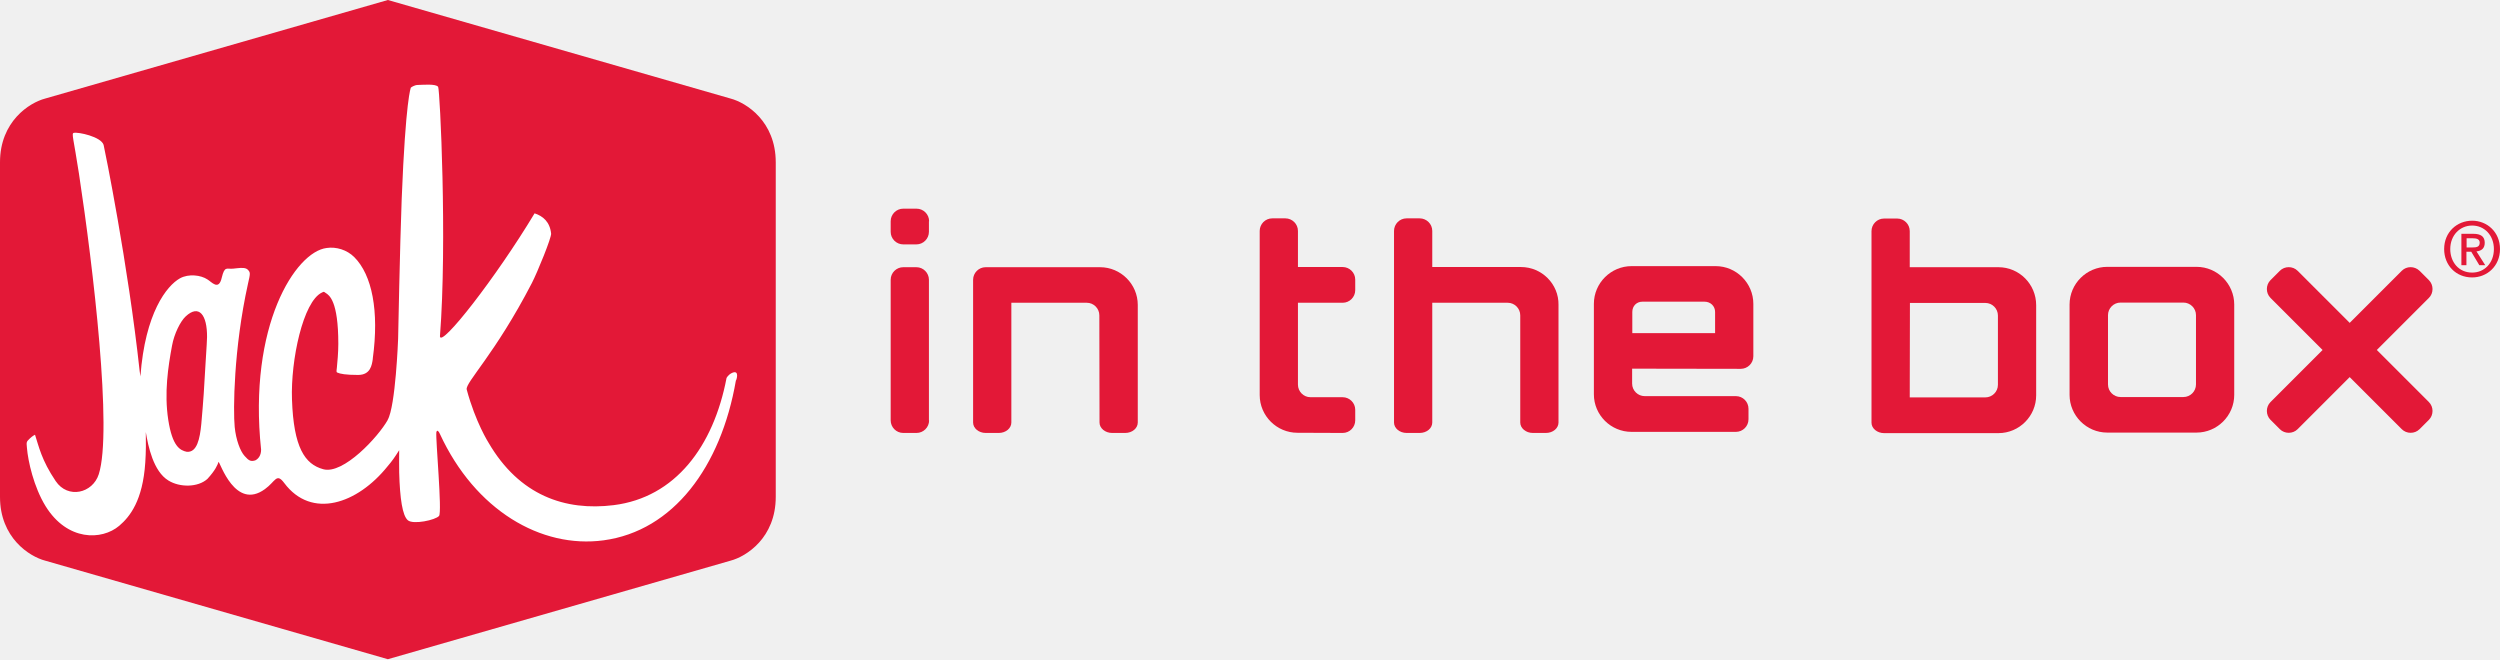
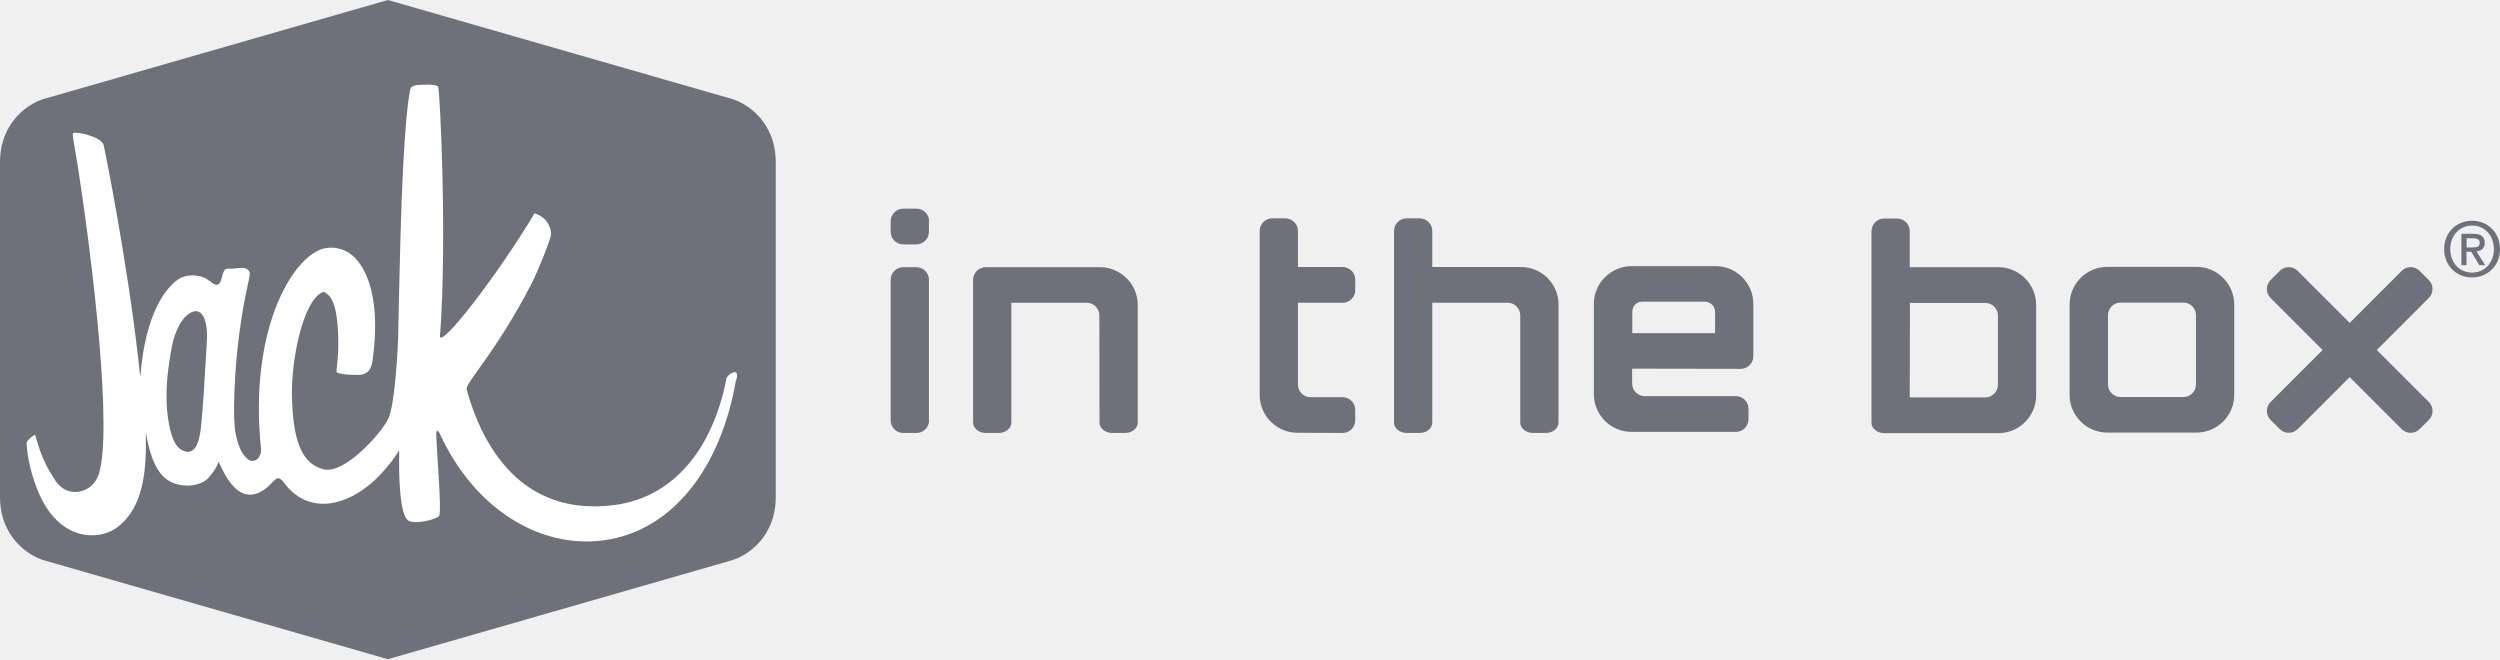
- <svg xmlns="http://www.w3.org/2000/svg" version="1.1" x="0px" y="0px" viewBox="0 0 1392.2 367.1" style="enable-background:new 0 0 1392.2 367.1;" xml:space="preserve">
+ <svg xmlns="http://www.w3.org/2000/svg" version="1.1" id="Layer_1" x="0px" y="0px" viewBox="0 0 1392.2 367.1" style="enable-background:new 0 0 1392.2 367.1;" xml:space="preserve">
  <style type="text/css">
	.st0{display:none;}
	.st1{display:inline;}
	.st2{fill:#FFFFFF;}
- 	.st3{fill:#E31837;}
+ 	.st3{fill:#6E717A;}
	.st4{display:none;fill:#D8D9DA;}
	.st5{display:none;fill:#FFFFFF;}
	.st6{fill:none;}
</style>
  <g id="stroke" class="st0">
    <g class="st1">
      <path class="st2" d="M216-7.6L17.2,49.5C8.1,51.9-9,62.8-9,86.5v194c0,23.8,17.1,34.6,26.1,37L216,374.7V-7.6z" />
      <path class="st2" d="M216-7.6l198.8,57.2c9,2.4,26.1,13.2,26.1,37v194c0,23.8-17.1,34.6-26.1,37L216,374.7V-7.6z" />
    </g>
  </g>
  <g id="shape">
-     <path class="st3" d="M406.9,54.9L216,0v0l0,0l0,0v0L25.1,54.9C16.4,57.2,0,67.6,0,90.4v186.3c0,22.8,16.4,33.2,25.1,35.5L216,367.1   v0l0,0l0,0v0l190.9-54.9c8.7-2.3,25.1-12.7,25.1-35.5V90.4C432,67.6,415.6,57.2,406.9,54.9z" />
-     <path class="st4" d="M407.7,206.6c-2.3,1-3.2,2.9-3.2,2.9c-7.3,38.2-28.6,66.5-62.8,70.8c-27.1,3.4-52.6-5.4-69.7-34.7   c0,0-7.3-11.4-12.2-29.7c-0.9-3.8,15.8-19.7,36.3-59.3c3-5.8,11.1-25.6,10.7-27.6c-0.7-6.5-4.6-9.7-9.2-11.2   c-21.5,35.8-52.3,75.1-52.7,68.5c4.1-52.7,0-137.2-1-138.9c-1.1-1.9-9-1.1-11.2-1.1c-2.2,0-4,1.5-4,1.5s-2.9,6.2-5.1,61.9   c-1,26.2-2,78.1-2,78.1l-1,17.2c-1.3,9.8-3.1,16.3-4.8,20.8v32.8c2.2-3.2,3.7-6.3,6.4-10.6c0,4.5-0.1,11.4,0,14.3   c0.4,14.6,1.8,24,4.8,26.6c2.9,2.6,15.5-0.1,17.4-2.4c1.8-2.2-2-43-1.5-46.6c0.4-1.6,1.3-0.6,2,1c19.6,42.4,56.3,63.9,91.1,59.2   c38.8-5.2,65.4-40.9,73.7-89C409.9,211.1,412.1,204.8,407.7,206.6z" />
-     <path class="st5" d="M216,225.8c-2.2,5.2-3.5,6.9-3.5,6.9c-8,12.4-21.6,24.6-32.3,21.9c-9.4-2.3-15.4-15.7-17.4-38.6   c-1.9-21.7,6.2-54.4,16.6-59.4c1.3-0.6,0.9-0.5,2,0.2c2.1,1.3,7,4.5,7.1,28.3c0,4.7-0.5,10.2-0.8,13.2c-0.2,2.5-0.2,2.5,0.3,2.7   c1.5,0.7,4.7,1.3,11.5,1.3c7,0,7.7-5.5,8.2-8.8l0-0.3c3.6-26.3-0.4-46.2-10.3-56.2c-4.1-4.1-10-5.8-15.3-5.1   c-17.2,2.1-44,39.5-36.7,108.3c0,3.3-1.8,7.5-4,9.5c-0.7,0.6-1.7,1.3-2.8,1.2c-4-0.4-7-5.1-7.8-12.1c-0.9-9.2-0.6-43.5,7.4-79.4   c1.3-5.7,1.4-6.1,0-7.6c-1.1-1.2-3-1.3-6.4-0.9l-1.8,0.2c-3.6,0.4-4.8-1.7-6.3,5c-1.7,7.4-5.6,2.4-8,1c-3.6-2.4-10.3-3.3-15.2-0.6   c-7.6,4.2-20.7,15.8-22.4,54.7c0,0,2.8,22.4,2.8,22c4.3,32.5,16,36.6,19.6,37.6c5.7,1.6,10.8,0.6,14.3-3.3c4.5-4.9,5.7-7.9,6.2-9.4   c1.1,0.1,2.9,3,3.5,3.9c4.9,7.7,10.1,9.8,13.6,10.3c4.2,0.5,8.6-1,12-4.2c5.4-5,7-11.9,11.4-6c12.3,16.4,32.3,16.6,46.6,5.6   c3.8-3.7,6-6.4,7.8-9V225.8z M114.6,203c-0.7,13.3-1.3,21.8-2.4,34.2c-0.8,8.2-2.2,14.7-7.8,14.3c-3.1-0.2-7-8.2-8.6-16.7   c-3.9-20.1-1.9-29.2,0.2-41c1.2-6.7,4.7-13.6,7.5-16.2c7.3-6.9,11.9-0.9,11.8,11.4C115.2,194.8,114.8,200.3,114.6,203z" />
+     <path class="st3" d="M406.9,54.9L216,0l0,0l0,0l0,0l0,0L25.1,54.9C16.4,57.2,0,67.6,0,90.4v186.3c0,22.8,16.4,33.2,25.1,35.5   L216,367.1l0,0l0,0l0,0l0,0l190.9-54.9c8.7-2.3,25.1-12.7,25.1-35.5V90.4C432,67.6,415.6,57.2,406.9,54.9z" />
+     <path class="st4" d="M407.7,206.6c-2.3,1-3.2,2.9-3.2,2.9c-7.3,38.2-28.6,66.5-62.8,70.8c-27.1,3.4-52.6-5.4-69.7-34.7   c0,0-7.3-11.4-12.2-29.7c-0.9-3.8,15.8-19.7,36.3-59.3c3-5.8,11.1-25.6,10.7-27.6c-0.7-6.5-4.6-9.7-9.2-11.2   c-21.5,35.8-52.3,75.1-52.7,68.5c4.1-52.7,0-137.2-1-138.9c-1.1-1.9-9-1.1-11.2-1.1s-4,1.5-4,1.5s-2.9,6.2-5.1,61.9   c-1,26.2-2,78.1-2,78.1l-1,17.2c-1.3,9.8-3.1,16.3-4.8,20.8v32.8c2.2-3.2,3.7-6.3,6.4-10.6c0,4.5-0.1,11.4,0,14.3   c0.4,14.6,1.8,24,4.8,26.6c2.9,2.6,15.5-0.1,17.4-2.4c1.8-2.2-2-43-1.5-46.6c0.4-1.6,1.3-0.6,2,1c19.6,42.4,56.3,63.9,91.1,59.2   c38.8-5.2,65.4-40.9,73.7-89C409.9,211.1,412.1,204.8,407.7,206.6z" />
+     <path class="st5" d="M216,225.8c-2.2,5.2-3.5,6.9-3.5,6.9c-8,12.4-21.6,24.6-32.3,21.9c-9.4-2.3-15.4-15.7-17.4-38.6   c-1.9-21.7,6.2-54.4,16.6-59.4c1.3-0.6,0.9-0.5,2,0.2c2.1,1.3,7,4.5,7.1,28.3c0,4.7-0.5,10.2-0.8,13.2c-0.2,2.5-0.2,2.5,0.3,2.7   c1.5,0.7,4.7,1.3,11.5,1.3c7,0,7.7-5.5,8.2-8.8v-0.3c3.6-26.3-0.4-46.2-10.3-56.2c-4.1-4.1-10-5.8-15.3-5.1   c-17.2,2.1-44,39.5-36.7,108.3c0,3.3-1.8,7.5-4,9.5c-0.7,0.6-1.7,1.3-2.8,1.2c-4-0.4-7-5.1-7.8-12.1c-0.9-9.2-0.6-43.5,7.4-79.4   c1.3-5.7,1.4-6.1,0-7.6c-1.1-1.2-3-1.3-6.4-0.9l-1.8,0.2c-3.6,0.4-4.8-1.7-6.3,5c-1.7,7.4-5.6,2.4-8,1c-3.6-2.4-10.3-3.3-15.2-0.6   c-7.6,4.2-20.7,15.8-22.4,54.7c0,0,2.8,22.4,2.8,22c4.3,32.5,16,36.6,19.6,37.6c5.7,1.6,10.8,0.6,14.3-3.3c4.5-4.9,5.7-7.9,6.2-9.4   c1.1,0.1,2.9,3,3.5,3.9c4.9,7.7,10.1,9.8,13.6,10.3c4.2,0.5,8.6-1,12-4.2c5.4-5,7-11.9,11.4-6c12.3,16.4,32.3,16.6,46.6,5.6   c3.8-3.7,6-6.4,7.8-9L216,225.8L216,225.8z M114.6,203c-0.7,13.3-1.3,21.8-2.4,34.2c-0.8,8.2-2.2,14.7-7.8,14.3   c-3.1-0.2-7-8.2-8.6-16.7c-3.9-20.1-1.9-29.2,0.2-41c1.2-6.7,4.7-13.6,7.5-16.2c7.3-6.9,11.9-0.9,11.8,11.4   C115.2,194.8,114.8,200.3,114.6,203z" />
  </g>
  <g id="in_the_box_xAE_">
    <g>
-       <path class="st3" d="M1112.9,148.8h-49.4v-20.1c0-3.9-3.2-7-7-7h-7.3c-3.9,0-7,3.2-7,7v106.7c0,3.2,3.2,5.8,7,5.8l63.7,0    c11.6,0,21-9.5,21-21v-50.3C1133.9,158.3,1124.5,148.8,1112.9,148.8z M1063.5,221.3l0.1-52.6h42c3.9,0,7,3.2,7,7l0,0v38.6    c0,3.9-3.2,7-7,7H1063.5z M517.4,234.1c0,3.9-3.2,7-7,7H503c-3.9,0-7-3.2-7-7v-78.3c0-3.9,3.2-7,7-7h7.3c3.9,0,7,3.2,7,7V234.1z     M517.4,123.2c0-3.9-3.2-7-7-7H503c-3.9,0-7,3.2-7,7v5.9c0,3.9,3.2,7,7,7h7.3c3.9,0,7-3.2,7-7V123.2z M747.7,241.1    c3.9,0,7-3.2,7-7v-5.9c0-3.9-3.2-7-7-7h-17.9c-3.9,0-7-3.2-7-7l0-45.6h24.9c3.9,0,7-3.2,7-7v-5.9c0-3.9-3.2-7-7-7h-24.9v-20.1    c0-3.9-3.2-7-7-7h-7.3c-3.9,0-7,3.2-7,7v91.4c0,11.6,9.5,21,21,21L747.7,241.1z" />
-       <path class="st3" d="M847,148.7h-49.4v-20.1c0-3.9-3.2-7-7-7h-7.3c-3.9,0-7,3.2-7,7v106.7c0,3.2,3.2,5.8,7,5.8h7.3    c3.9,0,7-2.6,7-5.8l0-66.7h42c3.9,0,7,3.2,7,7l0,59.7c0,3.2,3.2,5.8,7,5.8h7.3c3.9,0,7-2.6,7-5.8v-65.5    C868.1,158.2,858.6,148.7,847,148.7z" />
-       <path class="st3" d="M612.3,235.3c0,3.2,3.2,5.8,7,5.8h7.3c3.9,0,7-2.6,7-5.8v-65.5c0-11.6-9.5-21-21-21h-63.7c-3.9,0-7,3.2-7,7    v79.5c0,3.2,3.2,5.8,7,5.8h7.3c3.9,0,7-2.6,7-5.8l0-66.7h42c3.9,0,7,3.2,7,7L612.3,235.3z" />
+       <path class="st3" d="M1112.9,148.8h-49.4v-20.1c0-3.9-3.2-7-7-7h-7.3c-3.9,0-7,3.2-7,7v106.7c0,3.2,3.2,5.8,7,5.8h63.7    c11.6,0,21-9.5,21-21v-50.3C1133.9,158.3,1124.5,148.8,1112.9,148.8z M1063.5,221.3l0.1-52.6h42c3.9,0,7,3.2,7,7l0,0v38.6    c0,3.9-3.2,7-7,7L1063.5,221.3L1063.5,221.3z M517.4,234.1c0,3.9-3.2,7-7,7H503c-3.9,0-7-3.2-7-7v-78.3c0-3.9,3.2-7,7-7h7.3    c3.9,0,7,3.2,7,7v78.3H517.4z M517.4,123.2c0-3.9-3.2-7-7-7H503c-3.9,0-7,3.2-7,7v5.9c0,3.9,3.2,7,7,7h7.3c3.9,0,7-3.2,7-7v-5.9    C517.3,123.2,517.4,123.2,517.4,123.2z M747.7,241.1c3.9,0,7-3.2,7-7v-5.9c0-3.9-3.2-7-7-7h-17.9c-3.9,0-7-3.2-7-7v-45.6h24.9    c3.9,0,7-3.2,7-7v-5.9c0-3.9-3.2-7-7-7h-24.9v-20.1c0-3.9-3.2-7-7-7h-7.3c-3.9,0-7,3.2-7,7V220c0,11.6,9.5,21,21,21L747.7,241.1z" />
+       <path class="st3" d="M847,148.7h-49.4v-20.1c0-3.9-3.2-7-7-7h-7.3c-3.9,0-7,3.2-7,7v106.7c0,3.2,3.2,5.8,7,5.8h7.3    c3.9,0,7-2.6,7-5.8v-66.7h42c3.9,0,7,3.2,7,7v59.7c0,3.2,3.2,5.8,7,5.8h7.3c3.9,0,7-2.6,7-5.8v-65.5    C868.1,158.2,858.6,148.7,847,148.7z" />
+       <path class="st3" d="M612.3,235.3c0,3.2,3.2,5.8,7,5.8h7.3c3.9,0,7-2.6,7-5.8v-65.5c0-11.6-9.5-21-21-21h-63.7c-3.9,0-7,3.2-7,7    v79.5c0,3.2,3.2,5.8,7,5.8h7.3c3.9,0,7-2.6,7-5.8v-66.7h42c3.9,0,7,3.2,7,7L612.3,235.3z" />
      <path class="st3" d="M1337.5,150.8l-29,29l-29-29c-2.7-2.7-7.2-2.7-9.9,0l-5.2,5.2c-2.7,2.7-2.7,7.2,0,9.9l29,29l-29,29    c-2.7,2.7-2.7,7.2,0,9.9l5.2,5.2c2.7,2.7,7.2,2.7,9.9,0l29-29l29,29c2.7,2.7,7.2,2.7,9.9,0l5.2-5.2c2.7-2.7,2.7-7.2,0-9.9l-29-29    l29-29c2.7-2.7,2.7-7.2,0-9.9l-5.2-5.2C1344.6,148.1,1340.2,148.1,1337.5,150.8z" />
      <path class="st3" d="M1244.2,219.9c0,11.6-9.5,21-21,21h-49.7c-11.6,0-21-9.5-21-21v-50.3c0-11.6,9.5-21,21-21h49.7    c11.6,0,21,9.5,21,21V219.9z M1222.9,175.5c0-3.9-3.2-7-7-7h-35c-3.9,0-7,3.2-7,7v38.6c0,3.9,3.2,7,7,7h35c3.9,0,7-3.2,7-7V175.5z    " />
      <path class="st3" d="M908.9,205.3v8.3c0,3.9,3.2,7,7,7h28.3h22.5c3.9,0,7,3.2,7,7v5.9c0,3.9-3.2,7-7,7h-58.1    c-11.6,0-21-9.4-21-20.9v-50.4c0-11.6,9.5-21,21-21h46.8c11.6,0,21,9.5,21,21v29.2c0,3.9-3.2,7-7,7L908.9,205.3z M909,185.5    c1.3,0,44.8,0,46.1,0c0-1.3,0-11.8,0-11.8c0-3.2-2.5-5.7-5.9-5.7h-34.6c-3.2,0-5.6,2.4-5.6,5.7C909,173.7,909,184.2,909,185.5z" />
    </g>
-     <path class="st3" d="M1376.7,154.5c-9.1,0-15.6-6.8-15.6-15.8c0-9.5,7.2-15.8,15.6-15.8c8.3,0,15.5,6.3,15.5,15.8   C1392.2,148.2,1385,154.5,1376.7,154.5z M1376.7,125.6c-6.8,0-12.2,5.4-12.2,13.1c0,7.2,4.7,13.1,12.2,13.1   c6.8,0,12.1-5.3,12.1-13.1C1388.8,131,1383.5,125.6,1376.7,125.6z M1373.6,147.7h-2.9v-17.5h6.6c4.2,0,6.4,1.5,6.4,5   c0,3.2-1.9,4.5-4.6,4.8l4.9,7.7h-3.3l-4.5-7.5h-2.7V147.7z M1376.8,137.8c2.2,0,4.1-0.2,4.1-2.7c0-2.1-2.1-2.4-3.8-2.4h-3.5v5.1   H1376.8z" />
+     <path class="st3" d="M1376.7,154.5c-9.1,0-15.6-6.8-15.6-15.8c0-9.5,7.2-15.8,15.6-15.8c8.3,0,15.5,6.3,15.5,15.8   S1385,154.5,1376.7,154.5z M1376.7,125.6c-6.8,0-12.2,5.4-12.2,13.1c0,7.2,4.7,13.1,12.2,13.1c6.8,0,12.1-5.3,12.1-13.1   C1388.8,131,1383.5,125.6,1376.7,125.6z M1373.6,147.7h-2.9v-17.5h6.6c4.2,0,6.4,1.5,6.4,5c0,3.2-1.9,4.5-4.6,4.8l4.9,7.7h-3.3   l-4.5-7.5h-2.7L1373.6,147.7L1373.6,147.7z M1376.8,137.8c2.2,0,4.1-0.2,4.1-2.7c0-2.1-2.1-2.4-3.8-2.4h-3.5v5.1L1376.8,137.8   L1376.8,137.8z" />
  </g>
  <g id="Jack">
    <path class="st6" d="M103.2,176.3c-2.8,2.7-6.3,9.6-7.6,16.3c-2.1,11.8-4.3,26.3-2.1,41.3c2.3,15,6.6,17,10.3,17.8   c5.7,0.4,7.3-7.3,8.1-15.5c1.2-12.4,1.8-20.9,2.4-34.3c0.1-2.7,0.6-8.2,0.7-14.1C115.2,175.4,110.6,169.3,103.2,176.3z" />
    <g>
-       <path class="st2" d="M407.8,207.6c-2.3,1-3.2,2.9-3.2,2.9c-7.3,38.2-28.6,66.5-62.8,70.8c-27.1,3.4-52.6-5.4-69.7-34.7    c0,0-7.3-11.4-12.2-29.7c-0.9-3.8,15.8-19.7,36.3-59.3c3-5.8,11.1-25.6,10.7-27.6c-0.7-6.5-4.6-9.7-9.2-11.2    c-21.5,35.8-52.3,75.1-52.7,68.5c4.1-52.7,0-137.2-1-138.9c-1.1-1.9-9-1.1-11.2-1.1c-2.2,0-4,1.5-4,1.5s-2.9,6.2-5.1,61.9    c-1,26.2-2,78.1-2,78.1s-1.4,37.4-5.8,45v0.1c-5.2,9.3-24.7,30.5-35.9,27.4c-10.3-2.8-16.5-12.2-17.4-38.8    c-0.8-21.9,6.2-54.7,16.7-59.6c1.3-0.6,0.9-0.5,2,0.2c2.1,1.3,7.1,4.5,7.1,28.4c0,4.7-0.5,10.3-0.8,13.2c-0.3,2.5-0.3,2.5,0.3,2.8    c1.5,0.7,4.7,1.3,11.5,1.3c7,0,7.7-5.6,8.2-8.9l0-0.3c3.6-26.4-0.4-46.5-10.3-56.4c-4.1-4.1-10.1-5.9-15.4-5.1    c-17.3,2.1-43.8,43.2-36.5,112.3c0,3.3-1.6,5.2-3.3,6c-2.5,0.7-3.5,0.2-5.9-2.5c-2.4-2.6-4.8-9-5.5-16.1    c-0.9-9.2-0.6-43.7,7.4-79.8c1.3-5.7,1.4-6.2,0-7.7c-1.1-1.2-3-1.3-6.4-0.9l-1.8,0.2c-3.6,0.4-4.8-1.7-6.4,5c-1.7,7.5-5.6,2.4-8,1    c-3.6-2.4-10.4-3.3-15.3-0.6c-7.3,4.1-19.4,19.2-22,54.6c-0.2-1.3-0.3-2.2-0.4-2.7c-6.5-60-19.5-123.7-20.1-126.2    c-1.4-4.6-14.2-7.3-16.6-6.7c-1.4,0.3-0.2,2.7,2.9,22.9c7.9,52,18.7,143.2,11,167.2c-3.4,10.6-17.2,13.9-24,3.8    c-7.9-11.7-9.4-19.4-11.5-25.8c0,0-1.2,0.5-2.8,2c-2.1,2-2,2-1.7,5.3c0.6,7.4,3.8,21.8,10.4,32.5c12.1,19.5,31.3,19.1,41,10.9    c6-5.1,13.1-14.1,14.5-35.2c0.4-5.7,0.4-12,0.3-17c1.3,7.9,4.2,21.9,12.6,27c6.3,3.9,16.4,3.9,21.7-0.9c4.5-4.9,5.7-7.9,6.2-9.5    c0.9,0.3,9.3,27.2,25.8,15.2c6-4.3,6.4-9.3,10.8-3.4c15.2,20.3,40.7,11.7,57.6-9.4v0c2.4-2.8,3.9-4.9,6.4-8.9    c0,4.5-0.1,9.4,0,12.4c0.4,14.6,1.8,24,4.8,26.6c2.9,2.6,15.5-0.1,17.4-2.4c1.8-2.2-2-43-1.5-46.6c0.4-1.6,1.3-0.6,2,1    c19.6,42.4,56.3,63.9,91.1,59.2c38.8-5.2,65.4-40.9,73.7-89C410,212.1,412.1,205.8,407.8,207.6z M114.5,201.8    c-0.7,13.4-1.3,21.9-2.4,34.3c-0.8,8.3-2.4,16-8.1,15.5c-3.7-0.8-8-2.9-10.3-17.8c-2.3-15-0.1-29.5,2.1-41.3    c1.2-6.7,4.7-13.6,7.6-16.3c7.4-6.9,12-0.9,11.9,11.5C115.1,193.7,114.6,199.1,114.5,201.8z" />
+       <path class="st2" d="M407.8,207.6c-2.3,1-3.2,2.9-3.2,2.9c-7.3,38.2-28.6,66.5-62.8,70.8c-27.1,3.4-52.6-5.4-69.7-34.7    c0,0-7.3-11.4-12.2-29.7c-0.9-3.8,15.8-19.7,36.3-59.3c3-5.8,11.1-25.6,10.7-27.6c-0.7-6.5-4.6-9.7-9.2-11.2    c-21.5,35.8-52.3,75.1-52.7,68.5c4.1-52.7,0-137.2-1-138.9c-1.1-1.9-9-1.1-11.2-1.1s-4,1.5-4,1.5s-2.9,6.2-5.1,61.9    c-1,26.2-2,78.1-2,78.1s-1.4,37.4-5.8,45v0.1c-5.2,9.3-24.7,30.5-35.9,27.4c-10.3-2.8-16.5-12.2-17.4-38.8    c-0.8-21.9,6.2-54.7,16.7-59.6c1.3-0.6,0.9-0.5,2,0.2c2.1,1.3,7.1,4.5,7.1,28.4c0,4.7-0.5,10.3-0.8,13.2c-0.3,2.5-0.3,2.5,0.3,2.8    c1.5,0.7,4.7,1.3,11.5,1.3c7,0,7.7-5.6,8.2-8.9v-0.3c3.6-26.4-0.4-46.5-10.3-56.4c-4.1-4.1-10.1-5.9-15.4-5.1    c-17.3,2.1-43.8,43.2-36.5,112.3c0,3.3-1.6,5.2-3.3,6c-2.5,0.7-3.5,0.2-5.9-2.5c-2.4-2.6-4.8-9-5.5-16.1    c-0.9-9.2-0.6-43.7,7.4-79.8c1.3-5.7,1.4-6.2,0-7.7c-1.1-1.2-3-1.3-6.4-0.9l-1.8,0.2c-3.6,0.4-4.8-1.7-6.4,5c-1.7,7.5-5.6,2.4-8,1    c-3.6-2.4-10.4-3.3-15.3-0.6c-7.3,4.1-19.4,19.2-22,54.6c-0.2-1.3-0.3-2.2-0.4-2.7c-6.5-60-19.5-123.7-20.1-126.2    c-1.4-4.6-14.2-7.3-16.6-6.7c-1.4,0.3-0.2,2.7,2.9,22.9c7.9,52,18.7,143.2,11,167.2c-3.4,10.6-17.2,13.9-24,3.8    c-7.9-11.7-9.4-19.4-11.5-25.8c0,0-1.2,0.5-2.8,2c-2.1,2-2,2-1.7,5.3c0.6,7.4,3.8,21.8,10.4,32.5c12.1,19.5,31.3,19.1,41,10.9    c6-5.1,13.1-14.1,14.5-35.2c0.4-5.7,0.4-12,0.3-17c1.3,7.9,4.2,21.9,12.6,27c6.3,3.9,16.4,3.9,21.7-0.9c4.5-4.9,5.7-7.9,6.2-9.5    c0.9,0.3,9.3,27.2,25.8,15.2c6-4.3,6.4-9.3,10.8-3.4c15.2,20.3,40.7,11.7,57.6-9.4l0,0c2.4-2.8,3.9-4.9,6.4-8.9    c0,4.5-0.1,9.4,0,12.4c0.4,14.6,1.8,24,4.8,26.6c2.9,2.6,15.5-0.1,17.4-2.4c1.8-2.2-2-43-1.5-46.6c0.4-1.6,1.3-0.6,2,1    c19.6,42.4,56.3,63.9,91.1,59.2c38.8-5.2,65.4-40.9,73.7-89C410,212.1,412.1,205.8,407.8,207.6z M114.5,201.8    c-0.7,13.4-1.3,21.9-2.4,34.3c-0.8,8.3-2.4,16-8.1,15.5c-3.7-0.8-8-2.9-10.3-17.8c-2.3-15-0.1-29.5,2.1-41.3    c1.2-6.7,4.7-13.6,7.6-16.3c7.4-6.9,12-0.9,11.9,11.5C115.1,193.7,114.6,199.1,114.5,201.8z" />
    </g>
  </g>
</svg>
